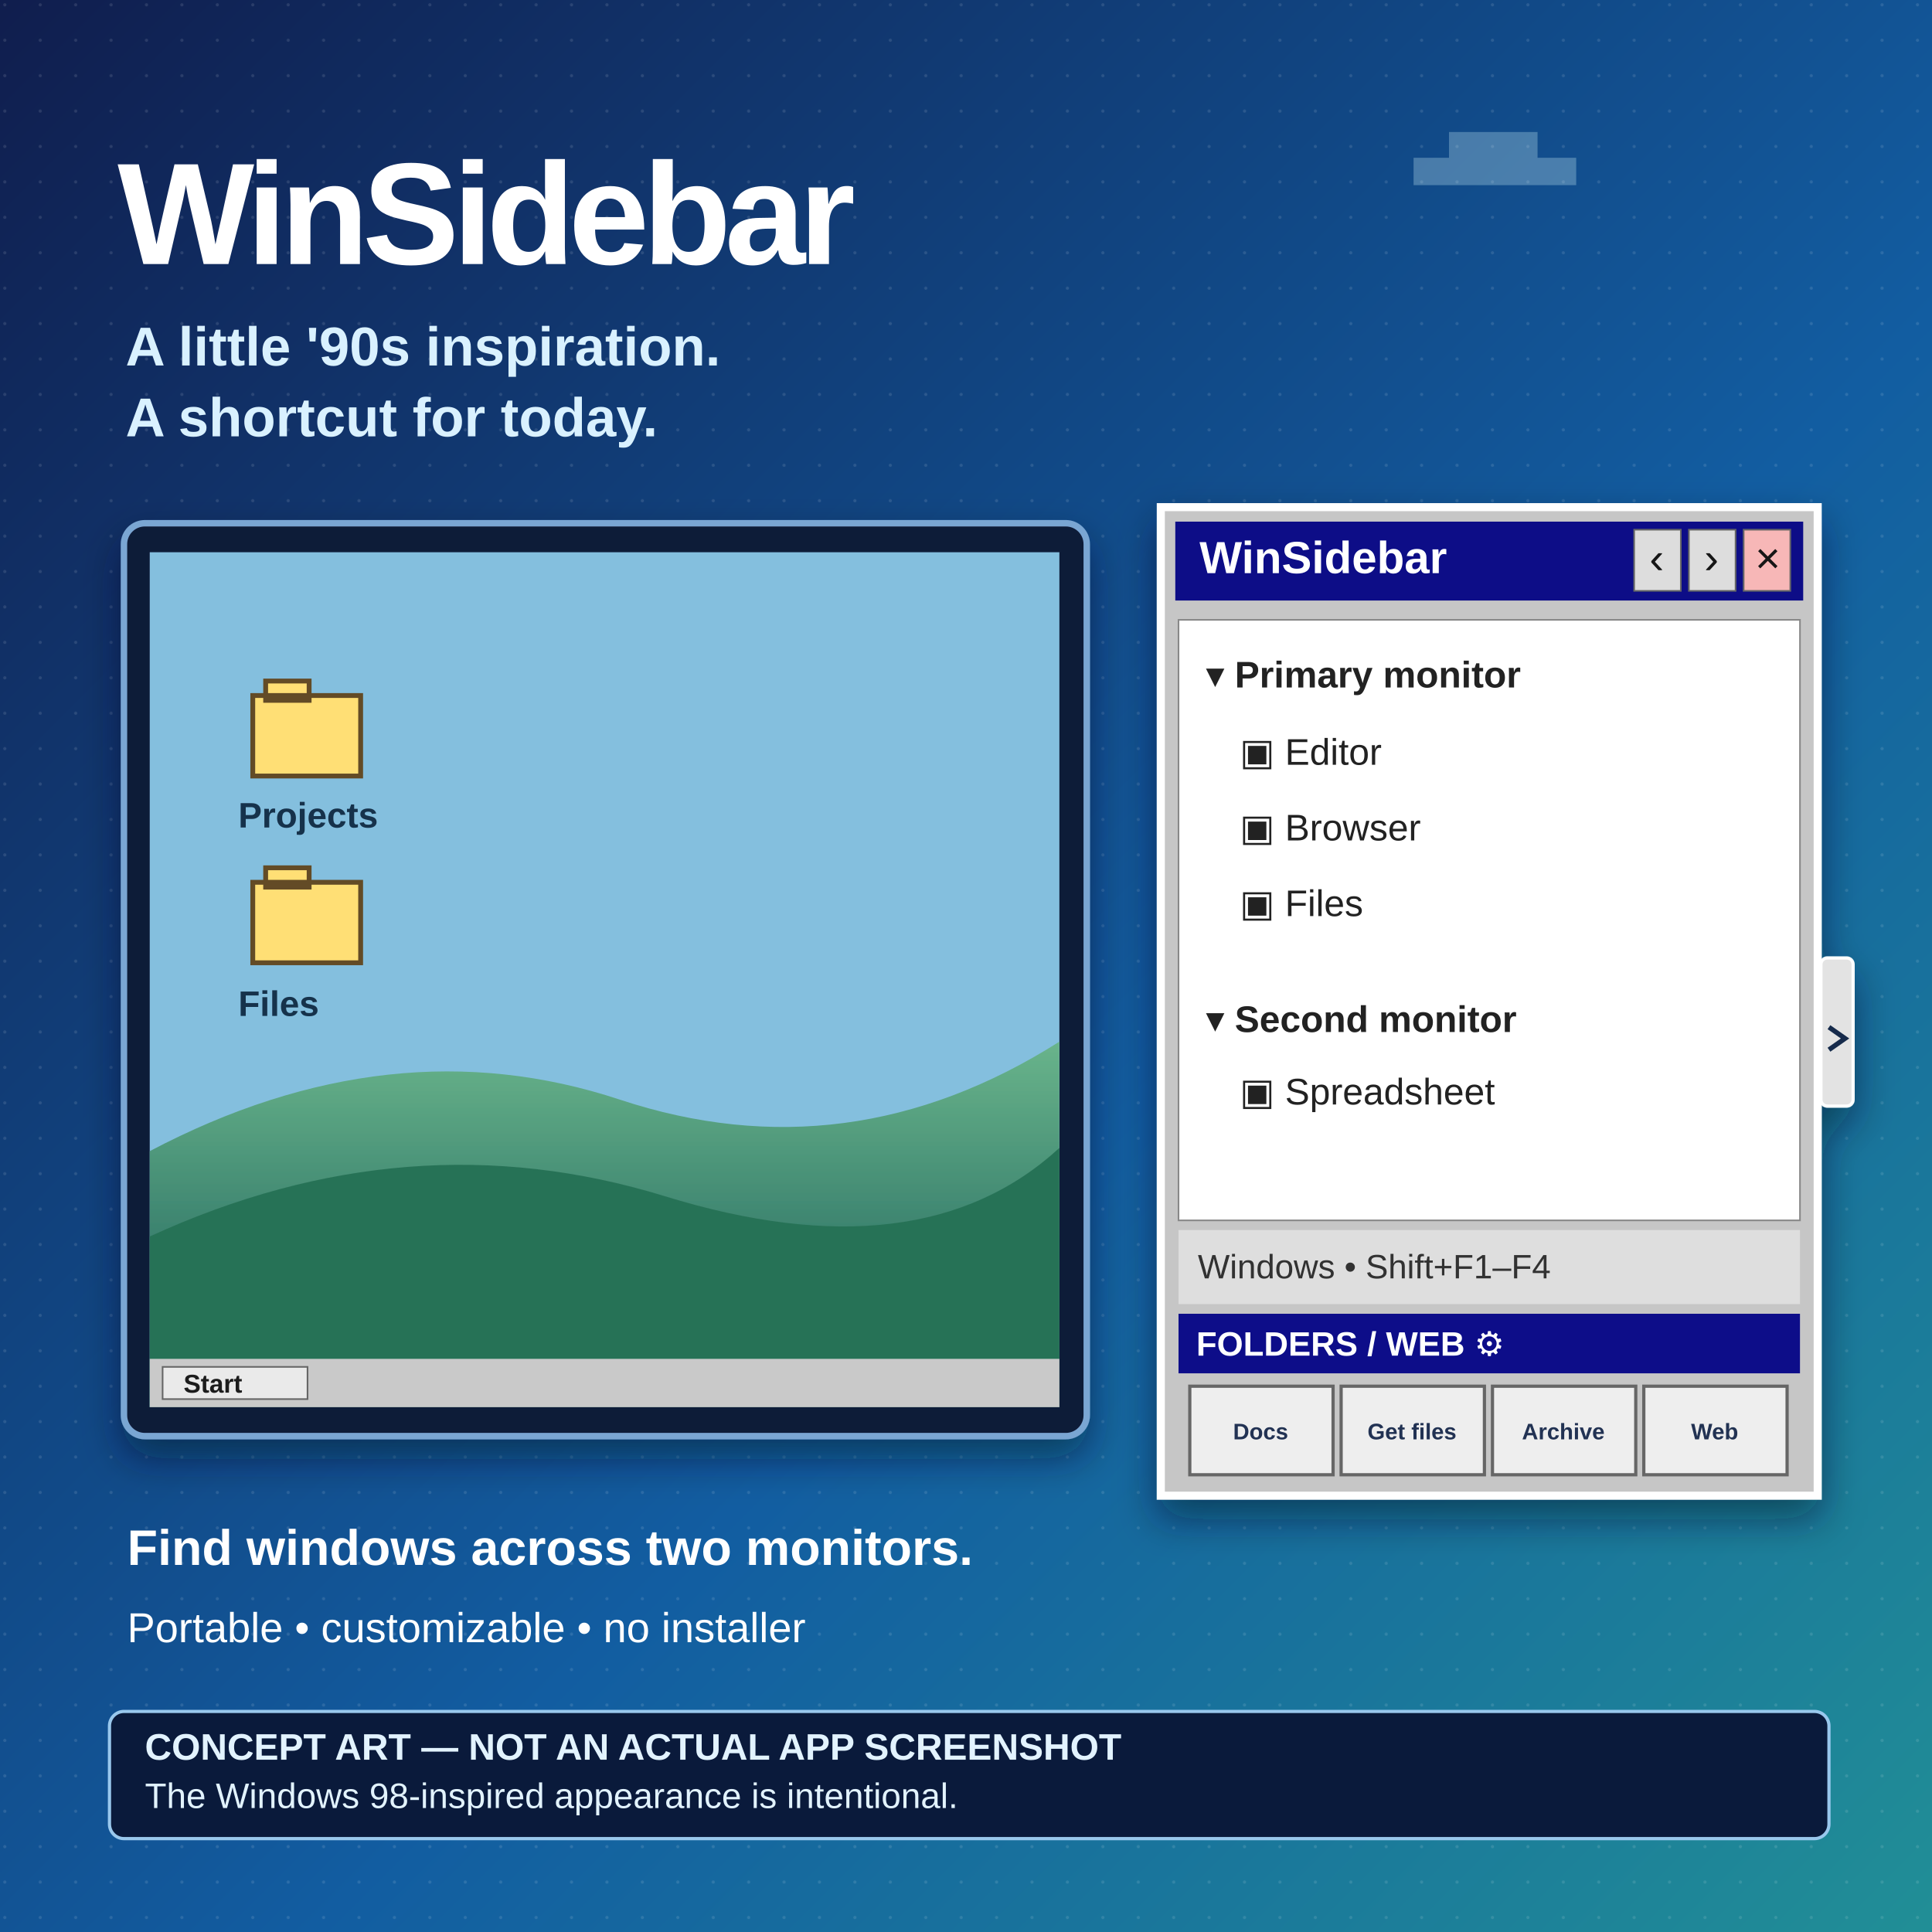
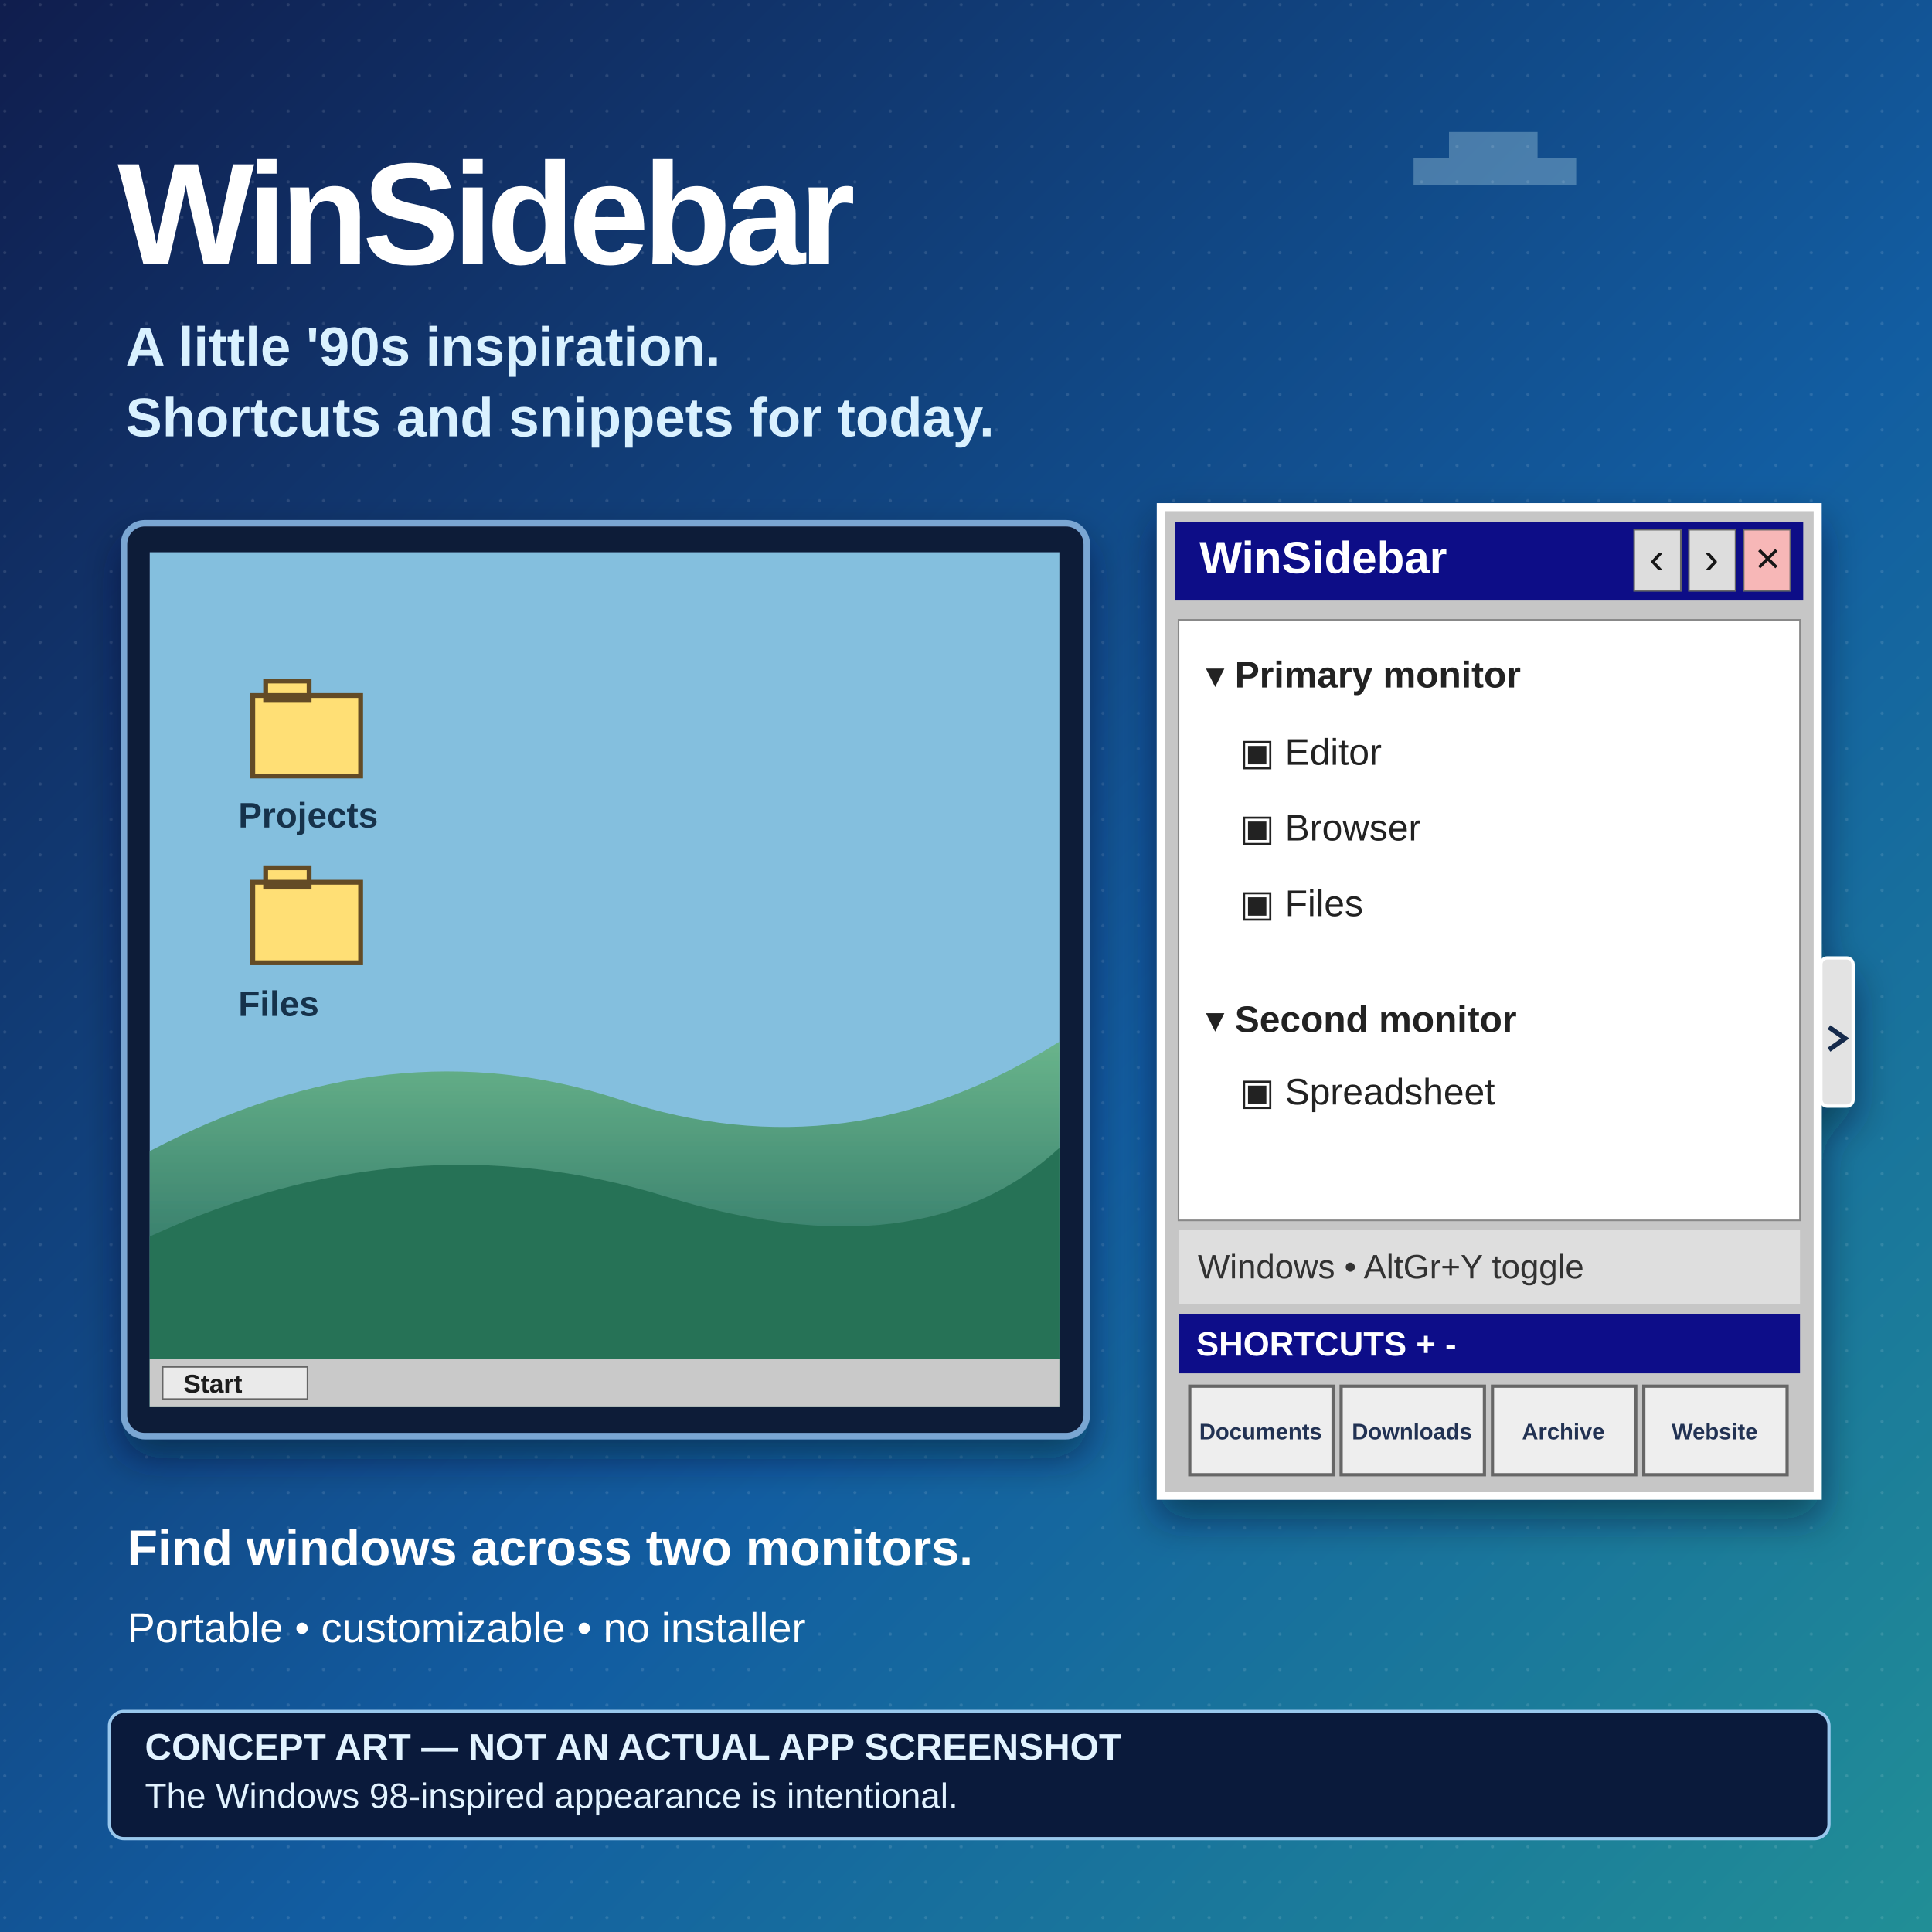
<svg xmlns="http://www.w3.org/2000/svg" width="1200" height="1200" viewBox="0 0 1200 1200" role="img" aria-labelledby="title desc">
  <defs>
    <linearGradient id="bg" x2="1" y2="1">
      <stop stop-color="#101d4d" />
      <stop offset="0.58" stop-color="#125da1" />
      <stop offset="1" stop-color="#218f96" />
    </linearGradient>
    <linearGradient id="field" x2="0" y2="1">
      <stop stop-color="#69b48b" />
      <stop offset="1" stop-color="#135756" />
    </linearGradient>
    <filter id="drop" x="-30%" y="-30%" width="160%" height="160%">
      <feDropShadow dx="0" dy="12" stdDeviation="12" flood-color="#040d27" flood-opacity="0.5" />
    </filter>
    <pattern id="dots" width="22" height="22" patternUnits="userSpaceOnUse">
      <circle cx="3" cy="3" r="1" fill="#ffffff" opacity=".11" />
    </pattern>
  </defs>
  <rect width="1200" height="1200" fill="url(#bg)" />
  <rect width="1200" height="1200" fill="url(#dots)" />
  <g opacity=".28" fill="#dcfbff">
    <path d="M104 400h19v-17h51v17h25v17h-95zM431 534h18v-16h44v16h20v17h-82zM878 98h22V82h55v16h24v17H878z" />
  </g>
  <g font-family="Segoe UI,Arial,sans-serif">
    <text x="73" y="164" font-size="90" font-weight="800" letter-spacing="-4" fill="#ffffff">WinSidebar</text>
    <text x="78" y="227" font-size="34" font-weight="600" fill="#d9f1ff">A little '90s inspiration.</text>
-     <text x="78" y="271" font-size="34" font-weight="600" fill="#d9f1ff">A shortcut for today.</text>
+     <text x="78" y="271" font-size="34" font-weight="600" fill="#d9f1ff">Shortcuts and snippets for today.</text>
  </g>
  <g filter="url(#drop)">
    <rect x="77" y="325" width="598" height="567" rx="13" fill="#101a38" stroke="#7aa6d3" stroke-width="4" />
    <rect x="93" y="343" width="565" height="531" fill="#84bfde" />
    <path d="M93 715Q243 636 385 683T658 647V874H93Z" fill="url(#field)" />
    <path d="M93 768Q254 694 413 743T658 713V874H93Z" fill="#287257" />
    <g stroke="#634b26" stroke-width="3" fill="#ffdf75">
      <path d="M157 432h67v50h-67zM165 423h27v12h-27zM157 548h67v50h-67zM165 539h27v12h-27z" />
    </g>
    <g fill="#18334c" font-family="Segoe UI,Arial,sans-serif" font-size="22" font-weight="700">
      <text x="148" y="514">Projects</text>
      <text x="148" y="631">Files</text>
    </g>
    <rect x="93" y="844" width="565" height="30" fill="#c9c9c9" />
    <rect x="101" y="849" width="90" height="20" fill="#eaeaea" stroke="#666" />
    <text x="114" y="865" font-family="Segoe UI,Arial,sans-serif" font-weight="700" font-size="16" fill="#1c1c1c">Start</text>
  </g>
  <g filter="url(#drop)">
    <rect x="721" y="315" width="408" height="614" fill="#c6c6c6" stroke="#ffffff" stroke-width="5" />
    <rect x="730" y="324" width="390" height="49" fill="#080c87" />
    <text x="745" y="356" font-family="Segoe UI,Arial,sans-serif" font-size="28" font-weight="700" fill="#fff">WinSidebar</text>
    <g font-family="Segoe UI,Arial,sans-serif" font-size="27" text-anchor="middle" fill="#121212">
      <rect x="1015" y="329" width="29" height="38" fill="#ddd" stroke="#666" />
      <rect x="1049" y="329" width="29" height="38" fill="#ddd" stroke="#666" />
      <rect x="1083" y="329" width="29" height="38" fill="#f7b7b7" stroke="#666" />
      <text x="1029" y="356">‹</text>
      <text x="1063" y="356">›</text>
      <text x="1098" y="356">×</text>
    </g>
    <rect x="732" y="385" width="386" height="373" fill="white" stroke="#888" />
    <g fill="#222" font-family="Segoe UI,Arial,sans-serif">
      <text x="749" y="427" font-size="23" font-weight="700">▾  Primary monitor</text>
      <text x="770" y="475" font-size="23">▣  Editor</text>
      <text x="770" y="522" font-size="23">▣  Browser</text>
      <text x="770" y="569" font-size="23">▣  Files</text>
      <text x="749" y="641" font-size="23" font-weight="700">▾  Second monitor</text>
      <text x="770" y="686" font-size="23">▣  Spreadsheet</text>
    </g>
    <rect x="732" y="764" width="386" height="46" fill="#dedede" />
-     <text x="744" y="794" fill="#303030" font-family="Segoe UI,Arial,sans-serif" font-size="21">Windows • Shift+F1–F4</text>
+     <text x="744" y="794" fill="#303030" font-family="Segoe UI,Arial,sans-serif" font-size="21">Windows • AltGr+Y toggle</text>
    <rect x="732" y="816" width="386" height="37" fill="#090d89" />
-     <text x="743" y="842" fill="white" font-family="Segoe UI,Arial,sans-serif" font-size="21" font-weight="700">FOLDERS / WEB  ⚙</text>
+     <text x="743" y="842" fill="white" font-family="Segoe UI,Arial,sans-serif" font-size="21" font-weight="700">SHORTCUTS  +  -</text>
    <g fill="#eee" stroke="#666" stroke-width="2">
      <rect x="739" y="861" width="89" height="55" />
      <rect x="833" y="861" width="89" height="55" />
      <rect x="927" y="861" width="89" height="55" />
      <rect x="1021" y="861" width="89" height="55" />
    </g>
    <g fill="#203152" font-family="Segoe UI,Arial,sans-serif" font-size="14" font-weight="700" text-anchor="middle">
-       <text x="783" y="894">Docs</text>
-       <text x="877" y="894">Get files</text>
+       <text x="783" y="894">Documents</text>
+       <text x="877" y="894">Downloads</text>
      <text x="971" y="894">Archive</text>
-       <text x="1065" y="894">Web</text>
+       <text x="1065" y="894">Website</text>
    </g>
    <rect x="1131" y="595" width="20" height="92" rx="4" fill="#e3e3e3" stroke="#fff" stroke-width="2" />
    <path d="m1136 638 10 7-10 7" stroke="#152b4b" stroke-width="3" fill="none" />
  </g>
  <g font-family="Segoe UI,Arial,sans-serif" fill="#fff">
    <text x="79" y="972" font-size="31" font-weight="700">Find windows across two monitors.</text>
    <text x="79" y="1020" font-size="26">Portable • customizable • no installer</text>
  </g>
  <rect x="68" y="1063" width="1068" height="79" rx="9" fill="#0a1a3b" stroke="#99c8ed" stroke-width="2" />
  <g font-family="Segoe UI,Arial,sans-serif" fill="#e2f3ff">
    <text x="90" y="1093" font-size="23" font-weight="700">CONCEPT ART — NOT AN ACTUAL APP SCREENSHOT</text>
    <text x="90" y="1123" font-size="22">The Windows 98-inspired appearance is intentional.</text>
  </g>
</svg>
